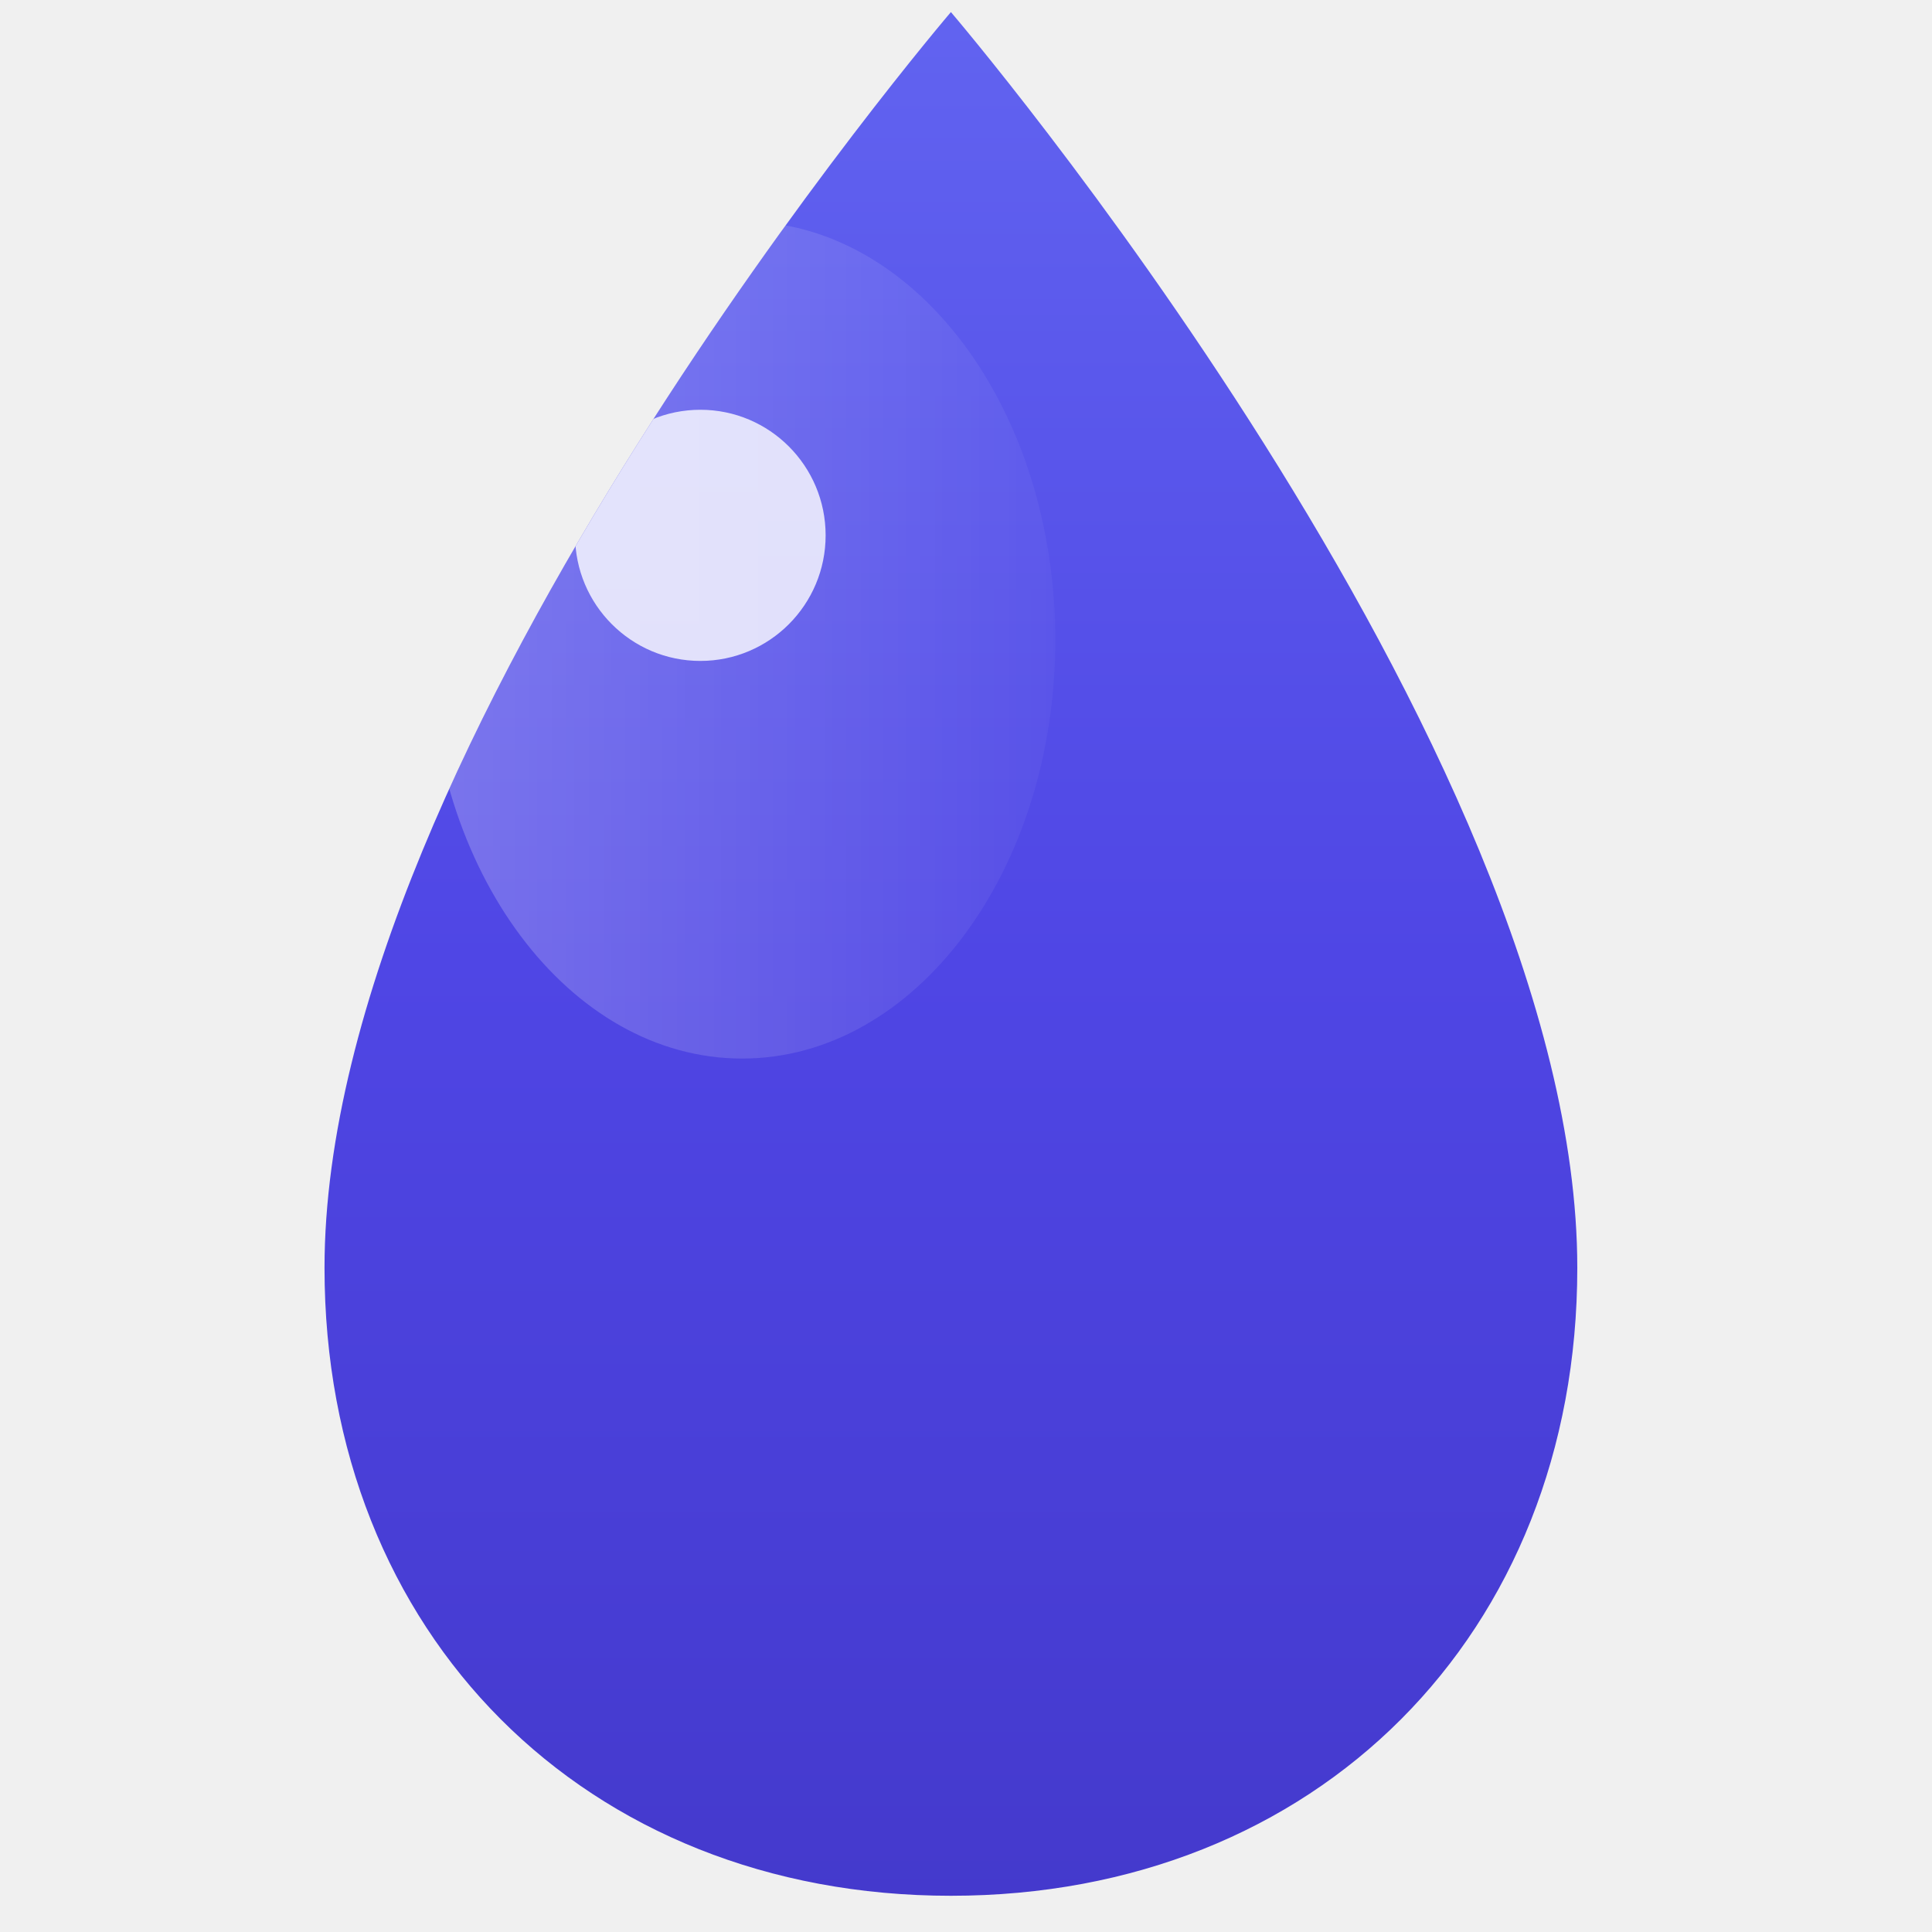
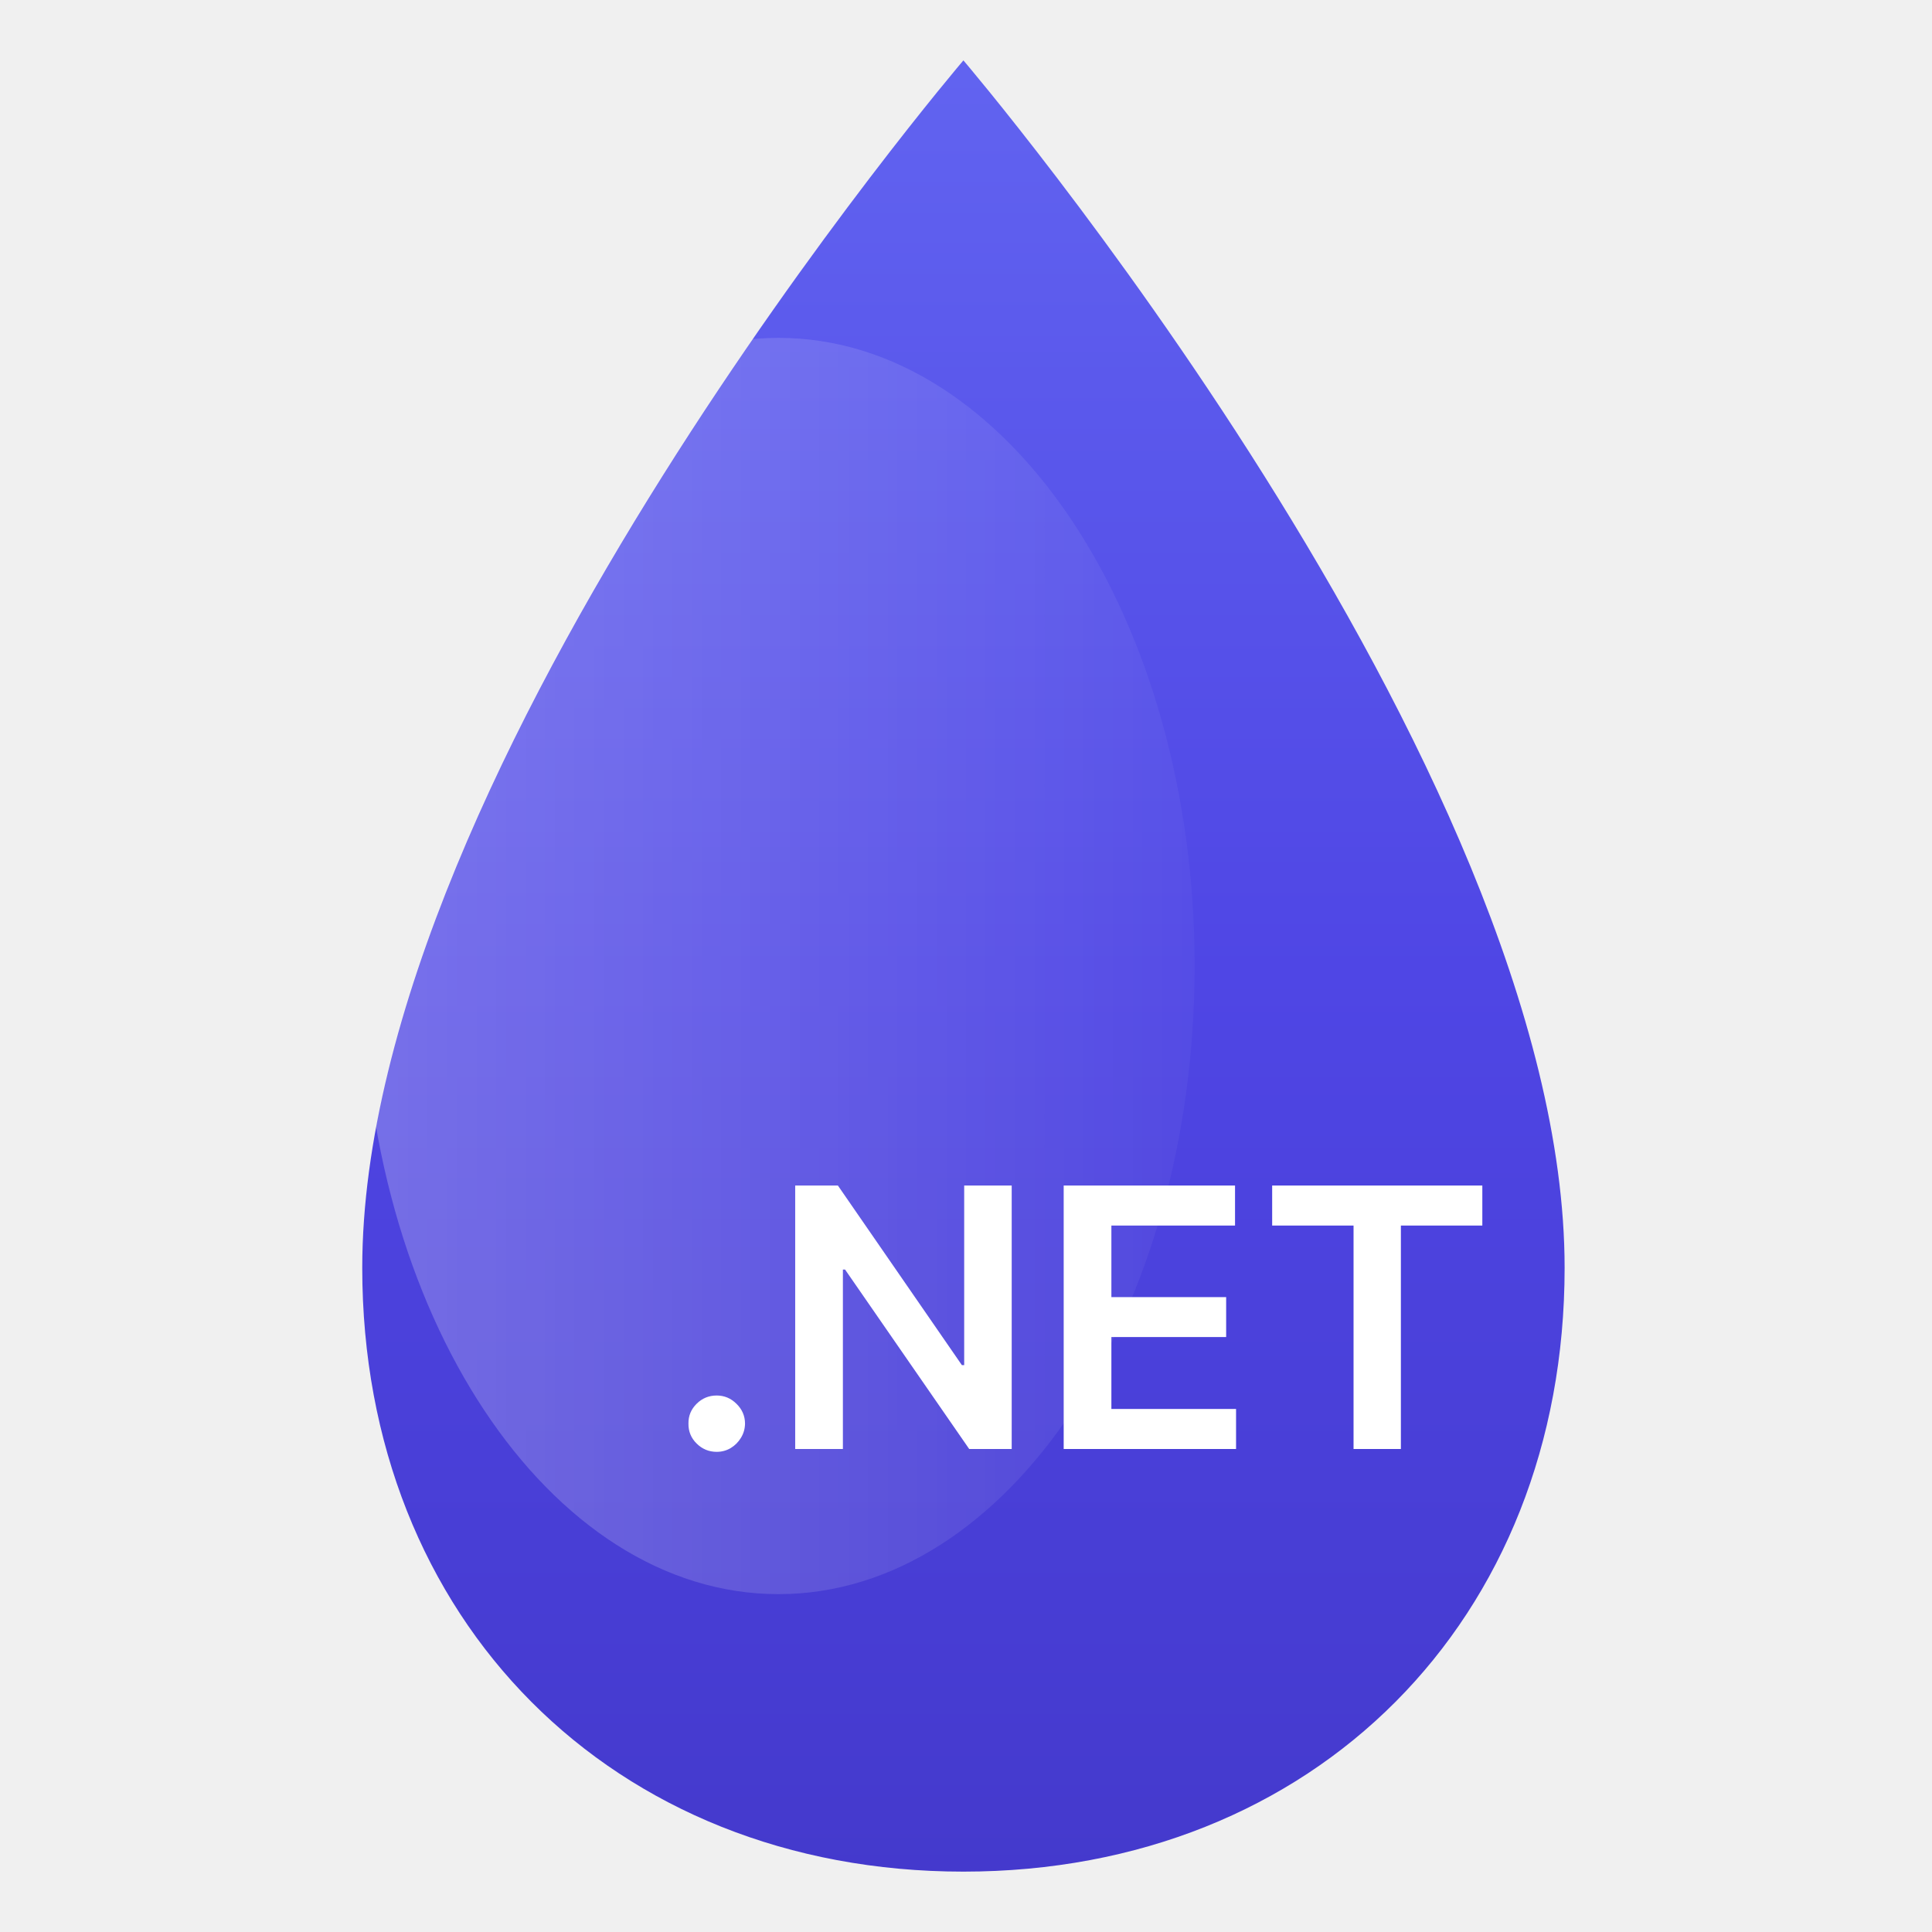
<svg xmlns="http://www.w3.org/2000/svg" width="32" height="32" viewBox="0 0 32 32" fill="none">
  <g clip-path="url(#clip0_1054_1320)">
-     <path d="M15.75 0.2C15.75 0.2 26.125 12.333 26.125 21C26.125 27.067 21.802 31.4 15.75 31.4C9.698 31.4 5.375 27.067 5.375 21C5.375 12.333 15.75 0.2 15.75 0.2Z" fill="url(#paint0_linear_1054_1320)" />
-     <mask id="mask0_1054_1320" style="mask-type:alpha" maskUnits="userSpaceOnUse" x="5" y="0" width="22" height="32">
-       <path d="M15.75 0.2C15.75 0.2 26.125 12.333 26.125 21C26.125 27.067 21.802 31.4 15.75 31.4C9.698 31.4 5.375 27.067 5.375 21C5.375 12.333 15.75 0.2 15.75 0.2Z" fill="url(#paint1_linear_1054_1320)" />
+     <path d="M15.957 1C15.957 1 25.915 12.667 25.915 21C25.915 26.833 21.766 31 15.957 31C10.149 31 6 26.833 6 21C6 12.667 15.957 1 15.957 1Z" fill="url(#paint0_linear_1054_1320)" />
+     <mask id="mask0_1054_1320" style="mask-type:alpha" maskUnits="userSpaceOnUse" x="6" y="1" width="20" height="30">
+       <path d="M15.95 1C15.95 1 25.901 12.647 25.901 20.966C25.901 26.789 21.755 30.948 15.95 30.948C10.146 30.948 6 26.789 6 20.966C6 12.647 15.95 1 15.95 1Z" fill="url(#paint1_linear_1054_1320)" />
    </mask>
    <g mask="url(#mask0_1054_1320)">
-       <path opacity="0.6" d="M12.292 17.533C15.157 17.533 17.479 14.429 17.479 10.6C17.479 6.771 15.157 3.667 12.292 3.667C9.427 3.667 7.104 6.771 7.104 10.6C7.104 14.429 9.427 17.533 12.292 17.533Z" fill="url(#paint2_linear_1054_1320)" />
-       <path d="M11.6 10.947C12.746 10.947 13.675 10.015 13.675 8.867C13.675 7.718 12.746 6.787 11.6 6.787C10.454 6.787 9.525 7.718 9.525 8.867C9.525 10.015 10.454 10.947 11.6 10.947Z" fill="white" fill-opacity="0.8" />
+       <path opacity="0.6" d="M12.894 26.404C16.701 26.404 19.787 21.746 19.787 16C19.787 10.254 16.701 5.596 12.894 5.596C9.086 5.596 6 10.254 6 16C6 21.746 9.086 26.404 12.894 26.404Z" fill="url(#paint2_linear_1054_1320)" />
    </g>
+     <path d="M11.871 24.047C11.742 24.047 11.631 24.001 11.539 23.91C11.447 23.82 11.401 23.709 11.403 23.578C11.401 23.45 11.447 23.341 11.539 23.25C11.631 23.159 11.742 23.114 11.871 23.114C11.996 23.114 12.105 23.159 12.197 23.25C12.291 23.341 12.339 23.45 12.34 23.578C12.339 23.665 12.316 23.744 12.272 23.815C12.229 23.886 12.173 23.942 12.102 23.985C12.032 24.026 11.955 24.047 11.871 24.047ZM16.757 19.636V24H16.053L13.997 21.028H13.961V24H13.171V19.636H13.878L15.932 22.611H15.97V19.636H16.757ZM17.618 24V19.636H20.456V20.299H18.408V21.484H20.309V22.146H18.408V23.337H20.473V24H17.618ZM21.071 20.299V19.636H24.552V20.299H23.203V24H22.419V20.299H21.071Z" fill="white" />
  </g>
  <defs>
-     <linearGradient id="paint0_linear_1054_1320" x1="15.75" y1="-1.187" x2="15.75" y2="32.96" gradientUnits="userSpaceOnUse">
+     <linearGradient id="paint0_linear_1054_1320" x1="15.957" y1="-0.333" x2="15.957" y2="32.5" gradientUnits="userSpaceOnUse">
      <stop stop-color="#6366F1" />
      <stop offset="0.5" stop-color="#4F46E5" />
      <stop offset="1" stop-color="#4338CA" />
    </linearGradient>
-     <linearGradient id="paint1_linear_1054_1320" x1="5.375" y1="0.2" x2="5.375" y2="3120.2" gradientUnits="userSpaceOnUse">
+     <linearGradient id="paint1_linear_1054_1320" x1="6" y1="1" x2="6" y2="2995.84" gradientUnits="userSpaceOnUse">
      <stop stop-color="#6366F1" />
      <stop offset="0.5" stop-color="#4F46E5" />
      <stop offset="1" stop-color="#4338CA" />
    </linearGradient>
-     <linearGradient id="paint2_linear_1054_1320" x1="6.758" y1="10.6" x2="19.208" y2="10.6" gradientUnits="userSpaceOnUse">
+     <linearGradient id="paint2_linear_1054_1320" x1="5.54" y1="16" x2="22.085" y2="16" gradientUnits="userSpaceOnUse">
      <stop stop-color="white" stop-opacity="0.4" />
      <stop offset="1" stop-color="white" stop-opacity="0" />
    </linearGradient>
    <clipPath id="clip0_1054_1320">
      <rect width="32" height="32" fill="white" />
    </clipPath>
  </defs>
</svg>
